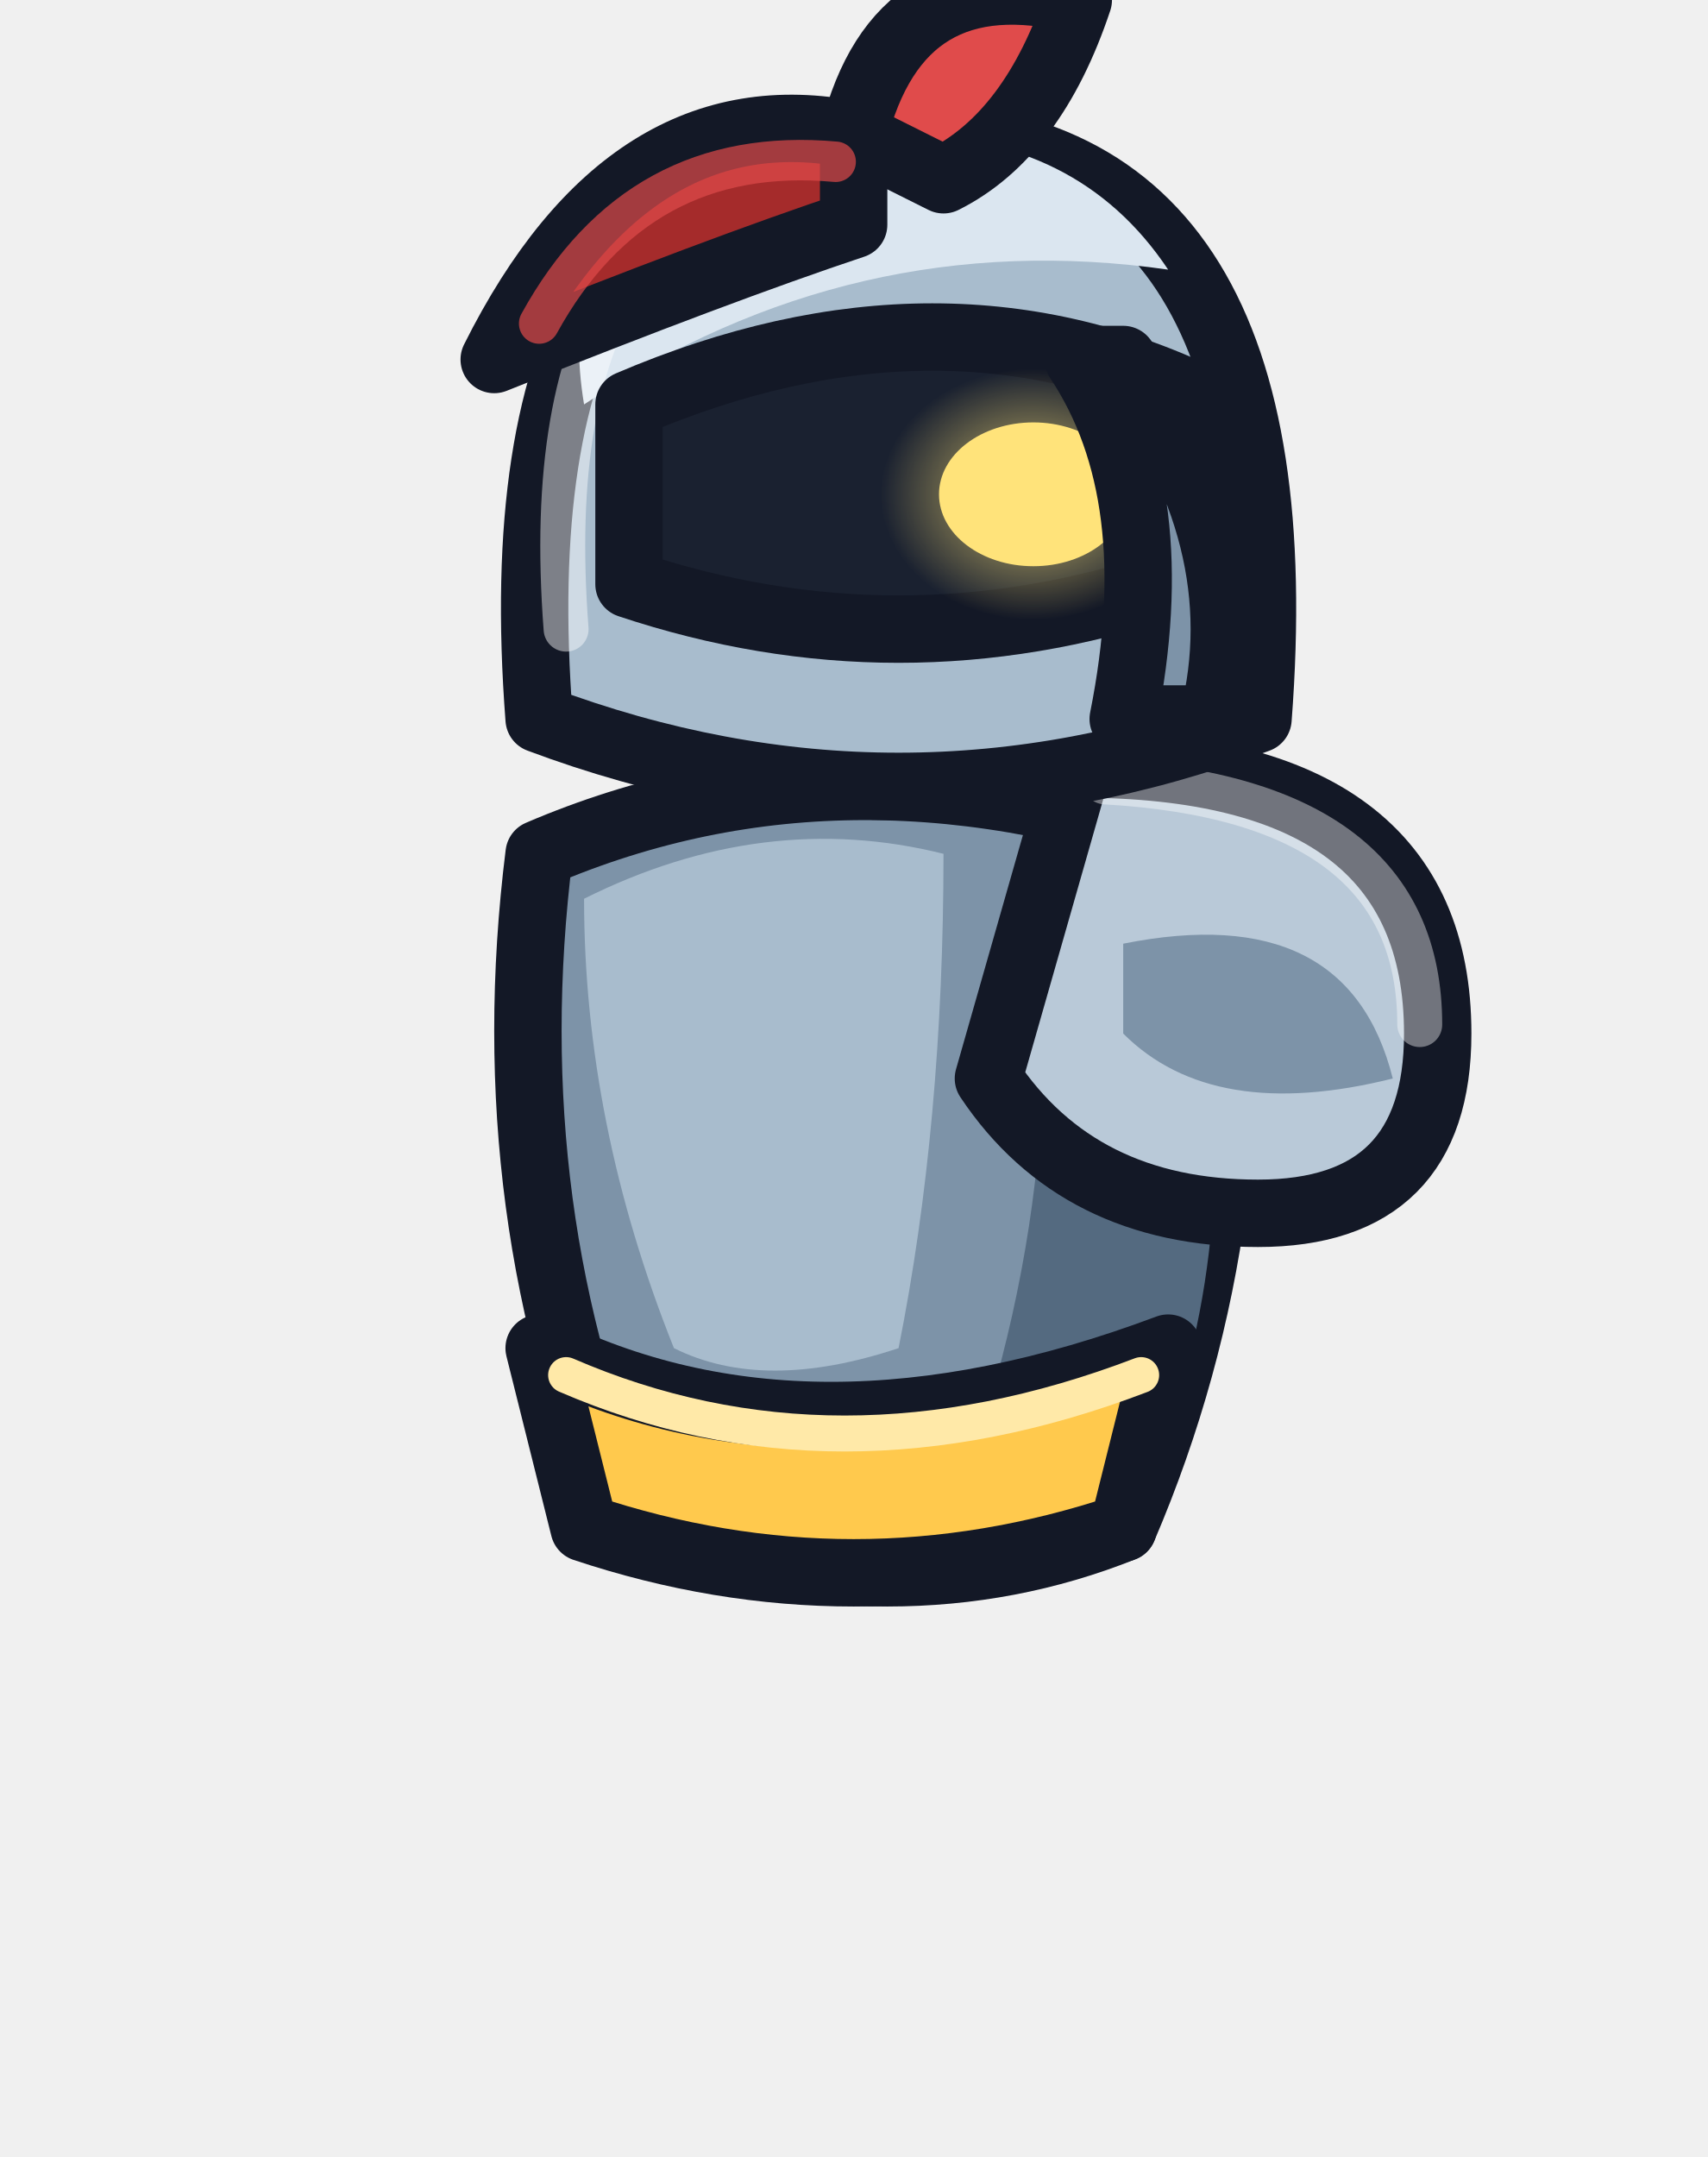
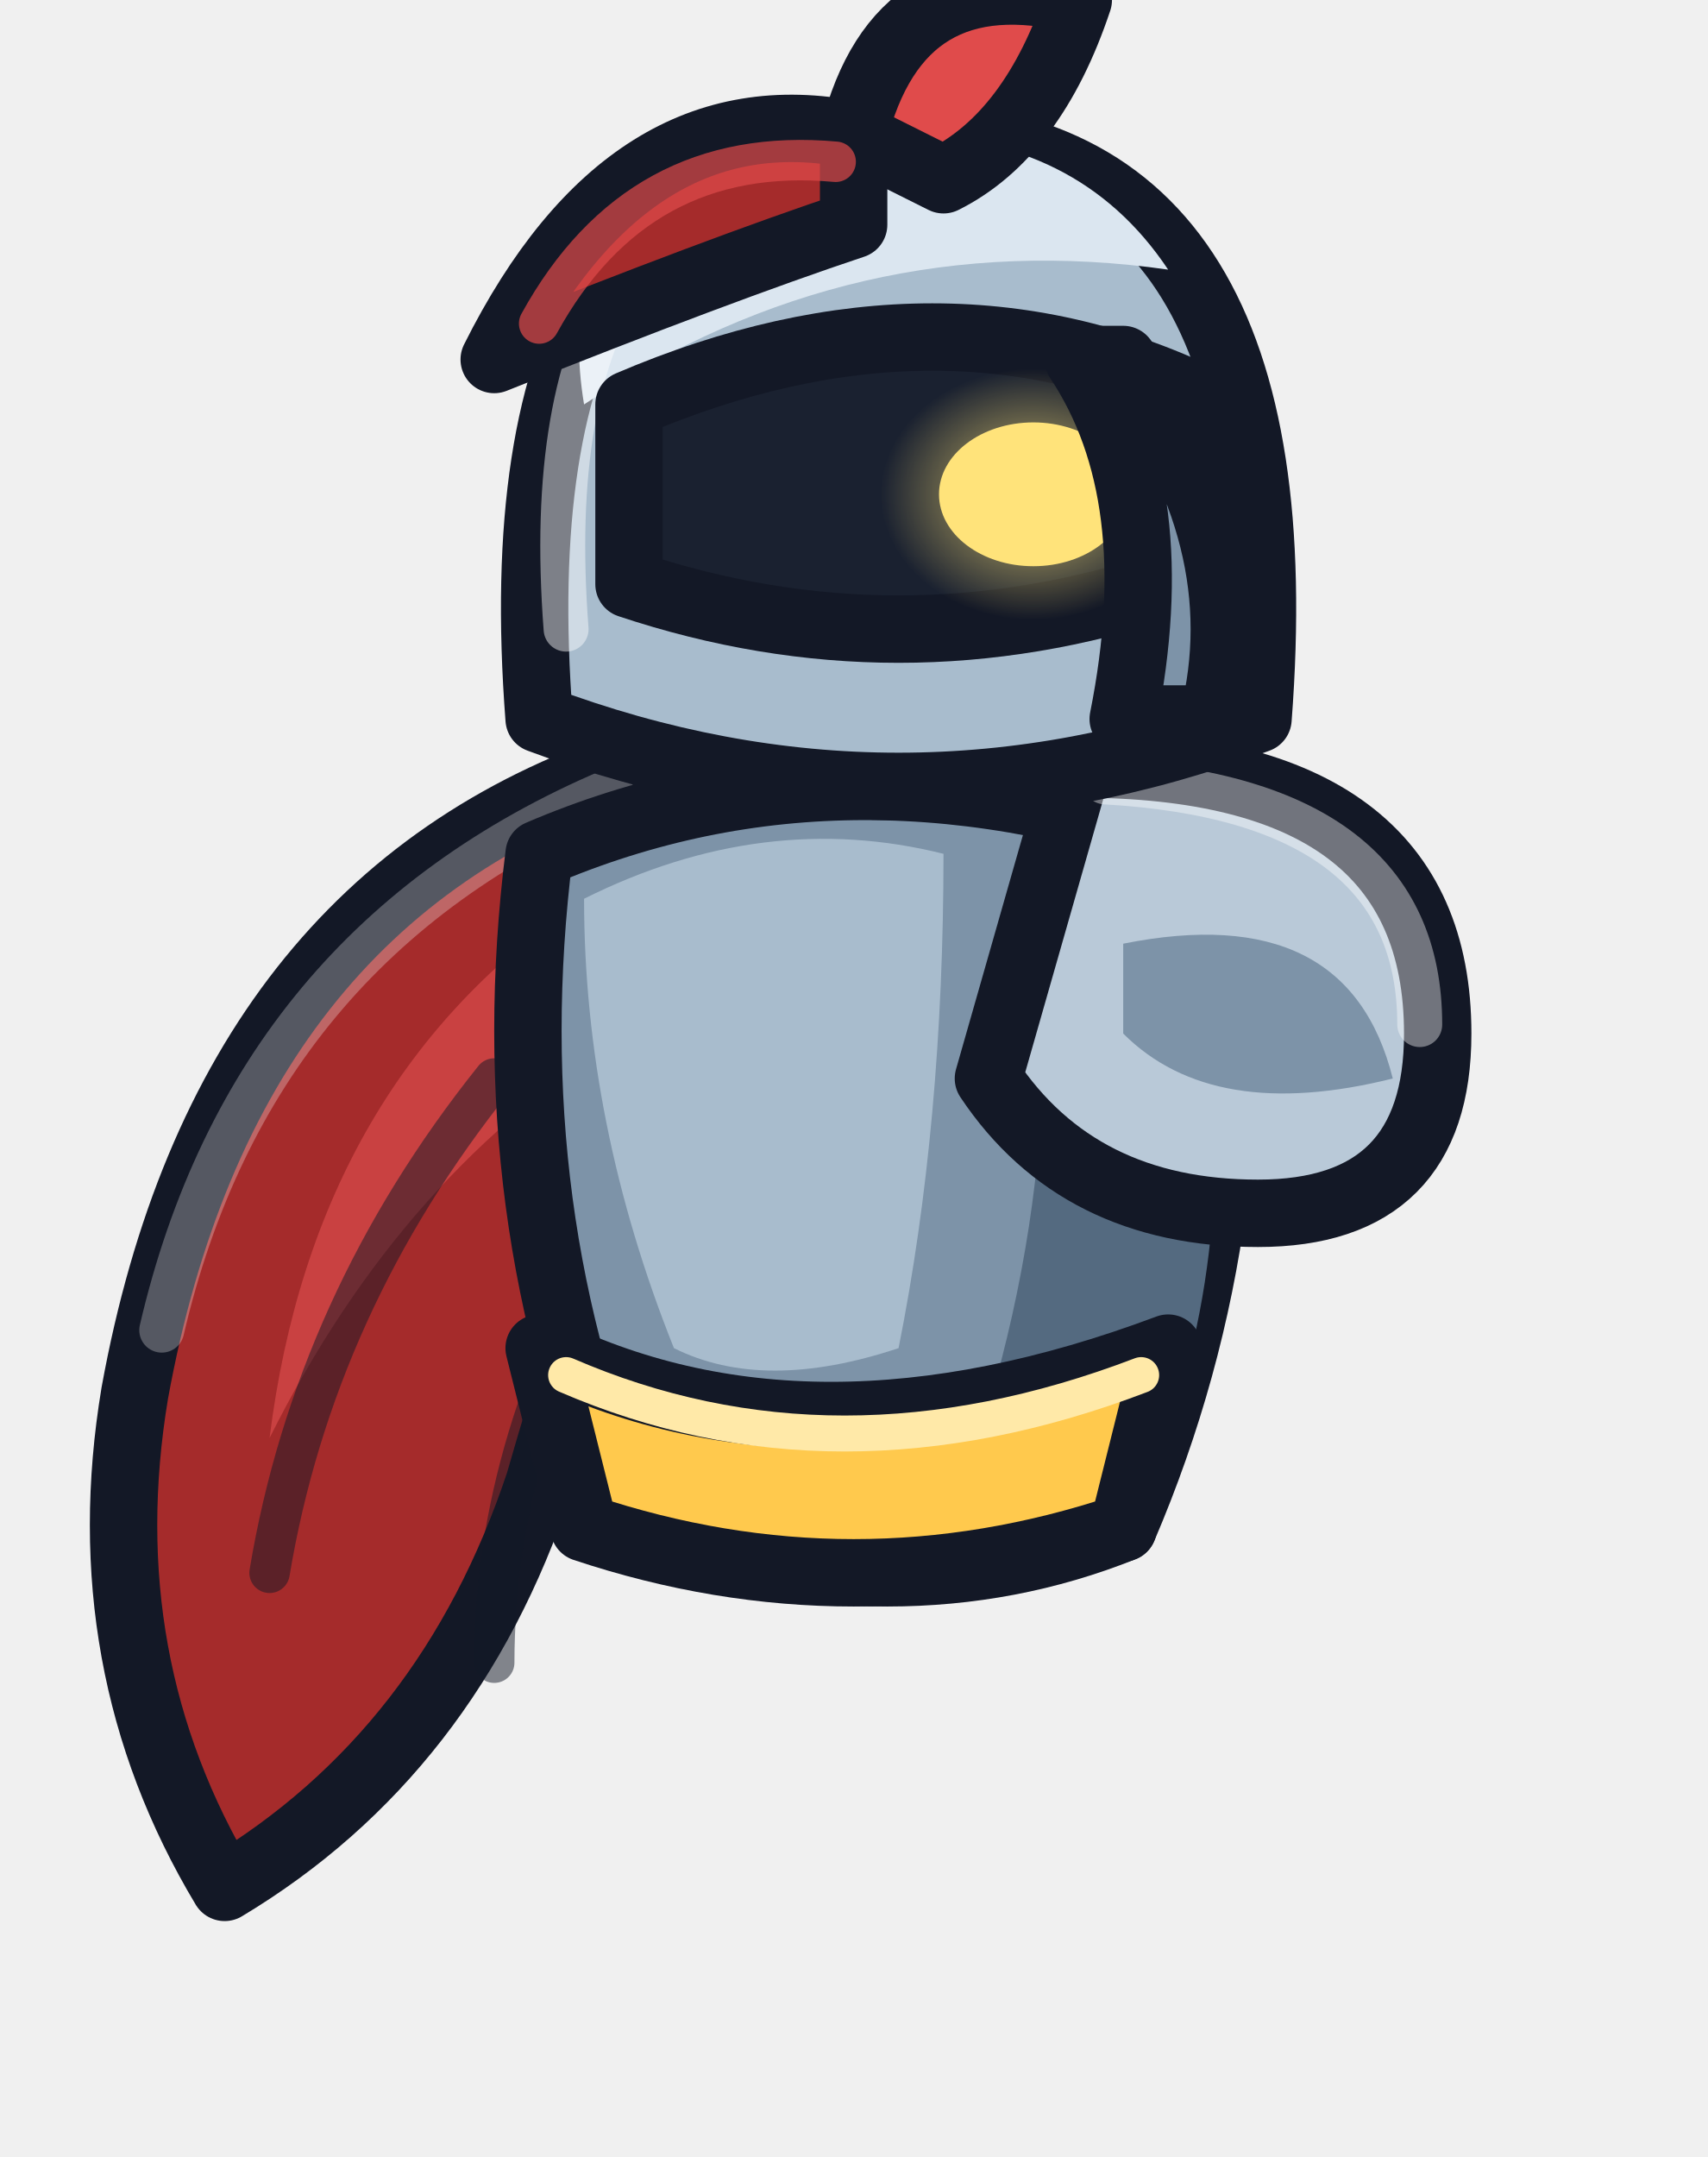
<svg xmlns="http://www.w3.org/2000/svg" width="38" height="48" viewBox="0 0 38 48">
  <defs>
    <radialGradient id="eyeglow-w" cx="50%" cy="50%" r="50%">
      <stop offset="0%" stop-color="#ffe37a" stop-opacity=".8" />
      <stop offset="100%" stop-color="#ffe37a" stop-opacity="0" />
    </radialGradient>
  </defs>
  <g stroke="#131826" stroke-width="1.5" stroke-linejoin="round" stroke-linecap="round">
+     <path d="M14 17 q-9 3 -11 14 q-1 6 2 11 q5 -3 7 -9 q2 -7 4 -10 z" fill="#a52b2b" />
+     <path d="M13 20 q-6 4 -7 12 q3 -6 8 -9 z" fill="#c94141" stroke="none" />
+     <path d="M11 24 q-4 5 -5 11 M14 27 q-3 5 -3 10" fill="none" stroke-width="0.9" stroke-opacity=".5" />
+     <path d="M13.6 17.6 q-8 3.4 -10 12" fill="none" stroke="#ffffff" stroke-opacity=".28" stroke-width="1" />
    <path d="M12 19 q7 -3 15 0 q1 8 -2 15 q-5 2 -11 0 q-3 -7 -2 -15 z" fill="#7d93a8" />
    <path d="M23 19.6 q4 0.6 4 4 q0.4 6 -2 10.4 q-2.4 1 -4.4 1.2 q3.4 -8 2.4 -15.6 z" fill="#546a80" stroke="none" />
    <path d="M13 20 q4 -2 8 -1 q0 6 -1 11 q-3 1 -5 0 q-2 -5 -2 -10 z" fill="#a8bccd" stroke="none" />
    <path d="M12 30 q6 3 14 0 l-1 4 q-6 2 -12 0 z" fill="#ffc94d" />
    <path d="M12.6 30.6 q6 2.6 12.8 0" fill="none" stroke="#ffe9a8" stroke-width="0.8" />
    <path d="M24 17 q8 0 8 6 q0 4 -4 4 q-4 0 -6 -3 z" fill="#b9c9d8" />
    <path d="M25 21 q5 -1 6 3 q-4 1 -6 -1 z" fill="#7d93a8" stroke="none" />
    <path d="M24.6 17.4 q7 0.4 7 5.4" fill="none" stroke="#ffffff" stroke-opacity=".4" stroke-width="1" />
    <path d="M12 16 q-1 -13 8 -13 q9 0 8 13 q-8 3 -16 0 z" fill="#a8bccd" />
    <path d="M13 9 q-1 -6 7 -6 q4 0 6 3 q-7 -1 -13 3 z" fill="#dbe6f0" stroke="none" />
    <path d="M12.6 14 q-0.8 -10.4 7 -10.6" fill="none" stroke="#ffffff" stroke-opacity=".45" stroke-width="1" />
    <path d="M14 9 q7 -3 13 0 q0 3 -1 4 q-6 2 -12 0 z" fill="#1a2130" />
    <ellipse cx="23" cy="11" rx="3.4" ry="2.8" fill="url(#eyeglow-w)" stroke="none" />
    <ellipse cx="23" cy="11" rx="2.1" ry="1.6" fill="#ffe37a" stroke="none" />
    <path d="M25 8 q3 4 2 8 l-2 0 q1 -5 -1 -8 z" fill="#7d93a8" />
    <path d="M19 3 q1 -4 5 -3 q-1 3 -3 4 z" fill="#e04b4b" />
    <path d="M19 3 q-5 -1 -8 5 q5 -2 8 -3 z" fill="#a52b2b" />
    <path d="M18.6 3.6 q-4.4 -0.4 -6.6 3.6" fill="none" stroke="#e04b4b" stroke-opacity=".7" stroke-width="0.9" />
  </g>
</svg>
